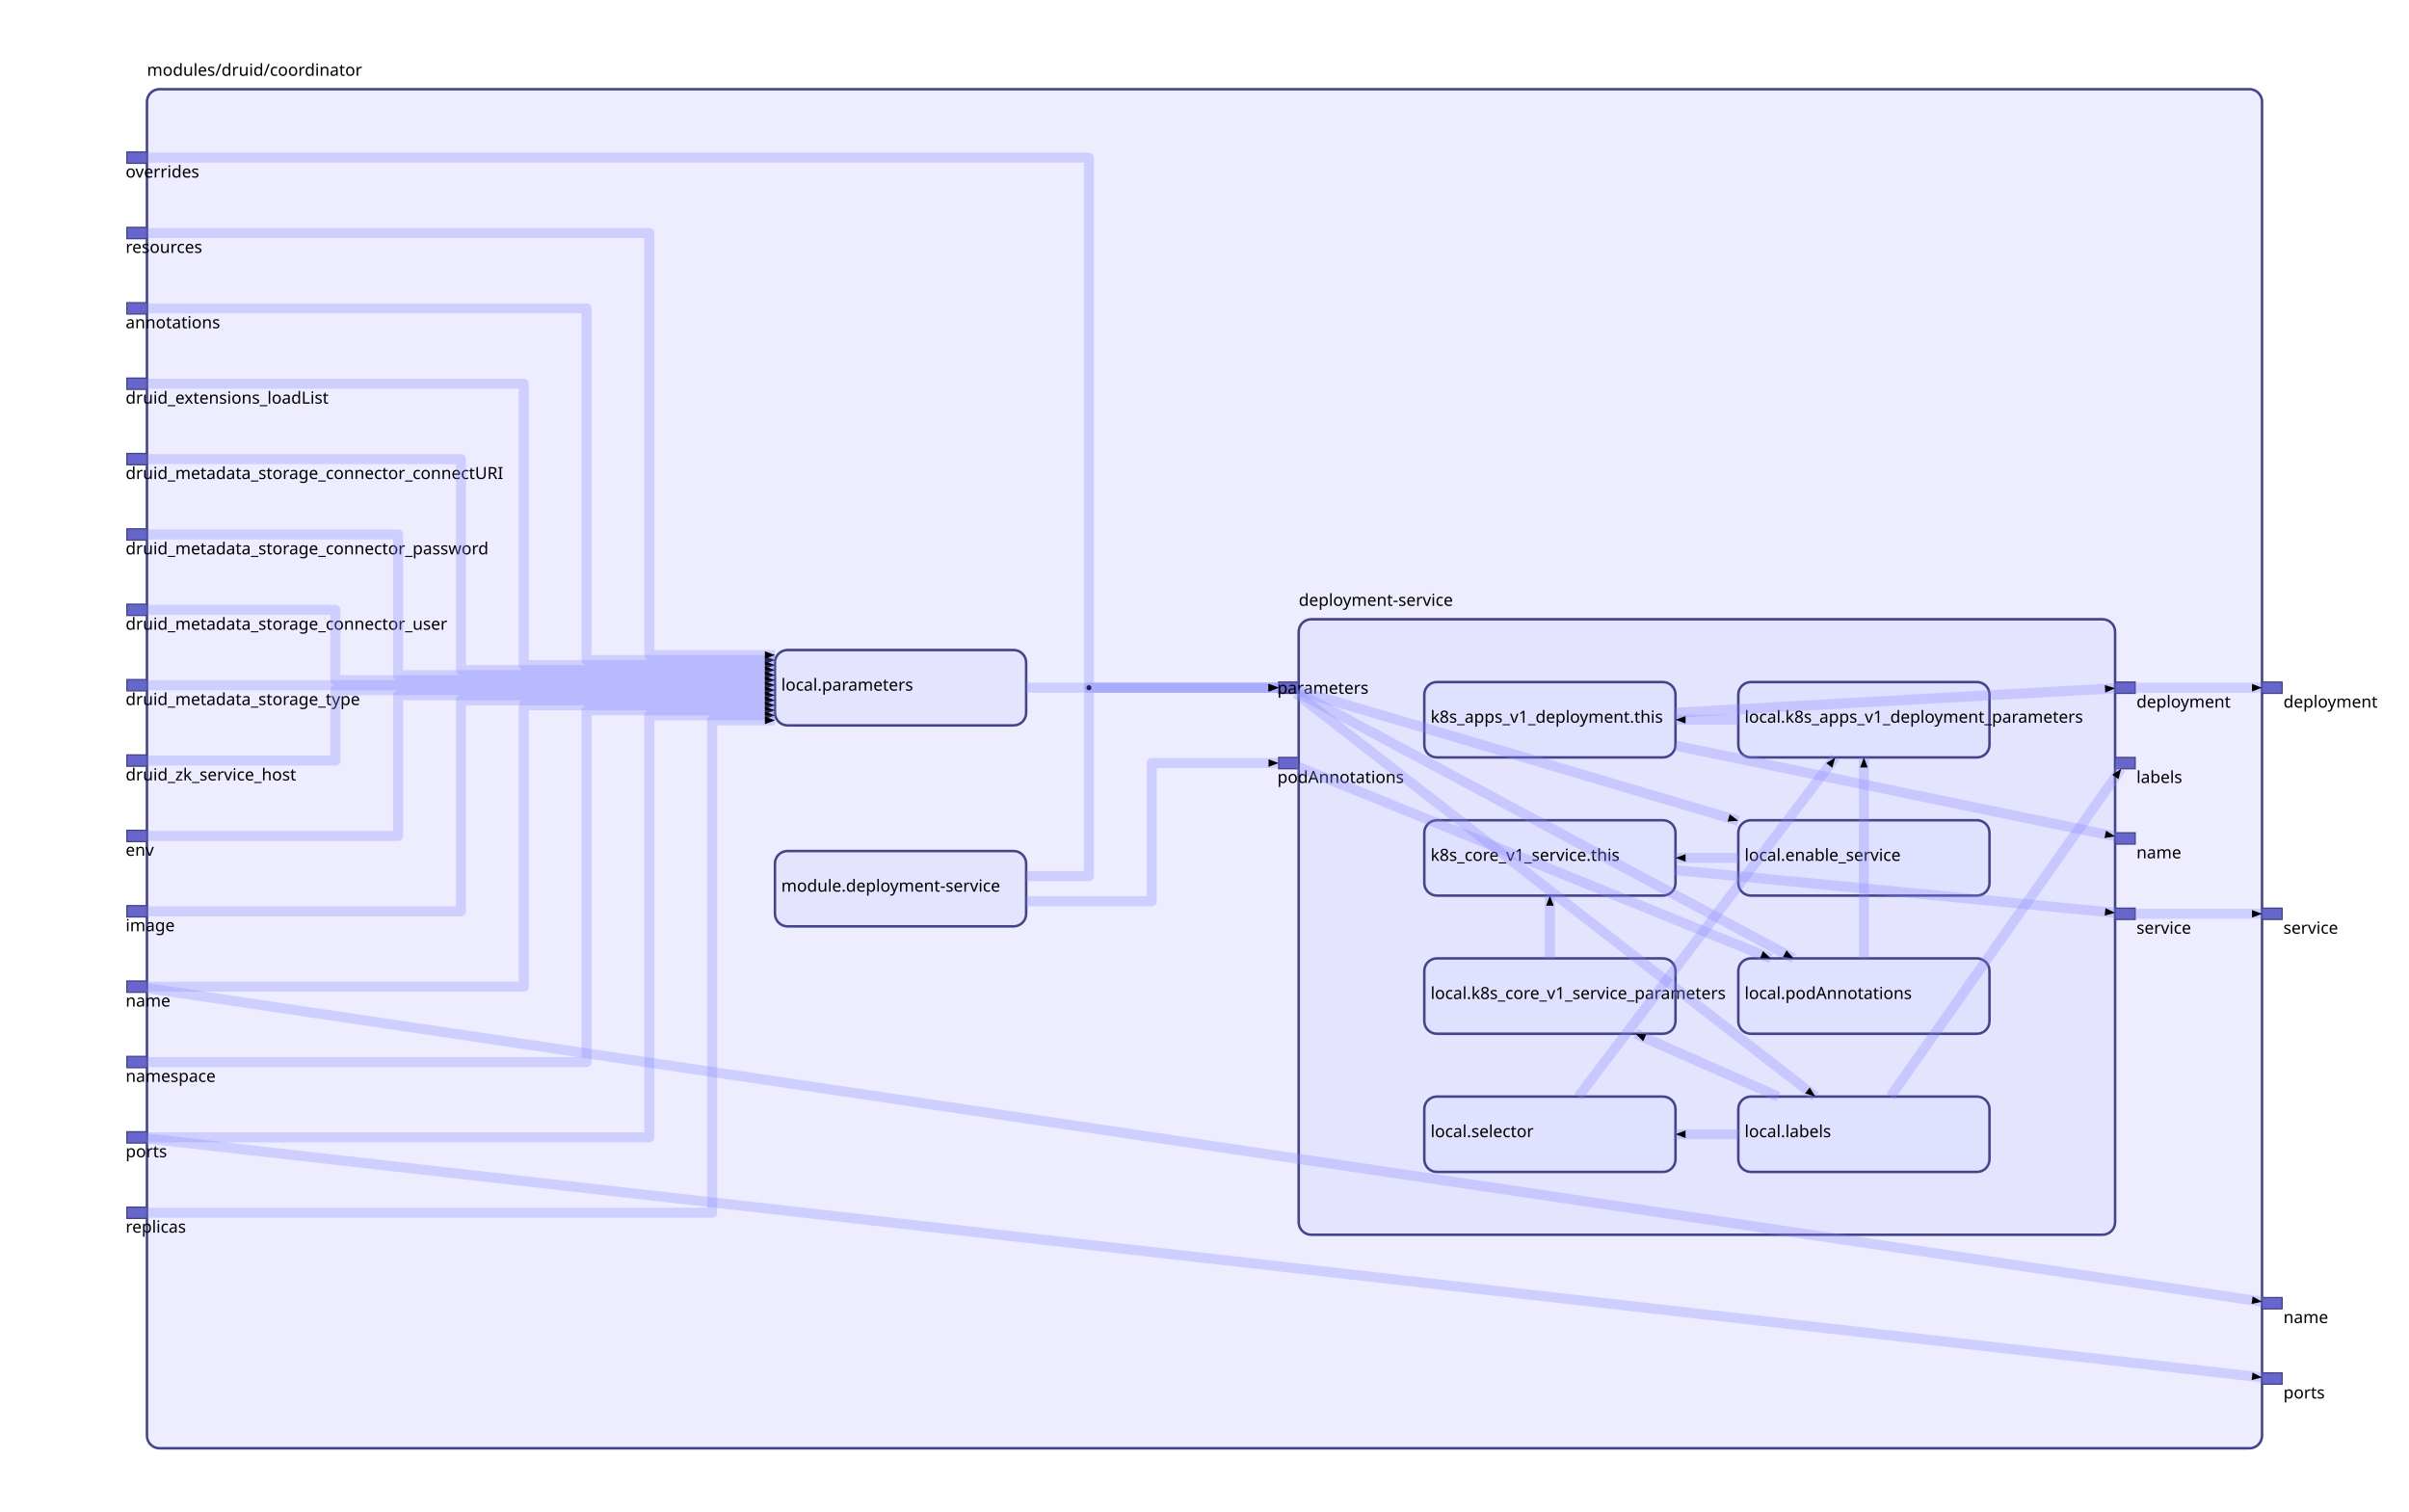
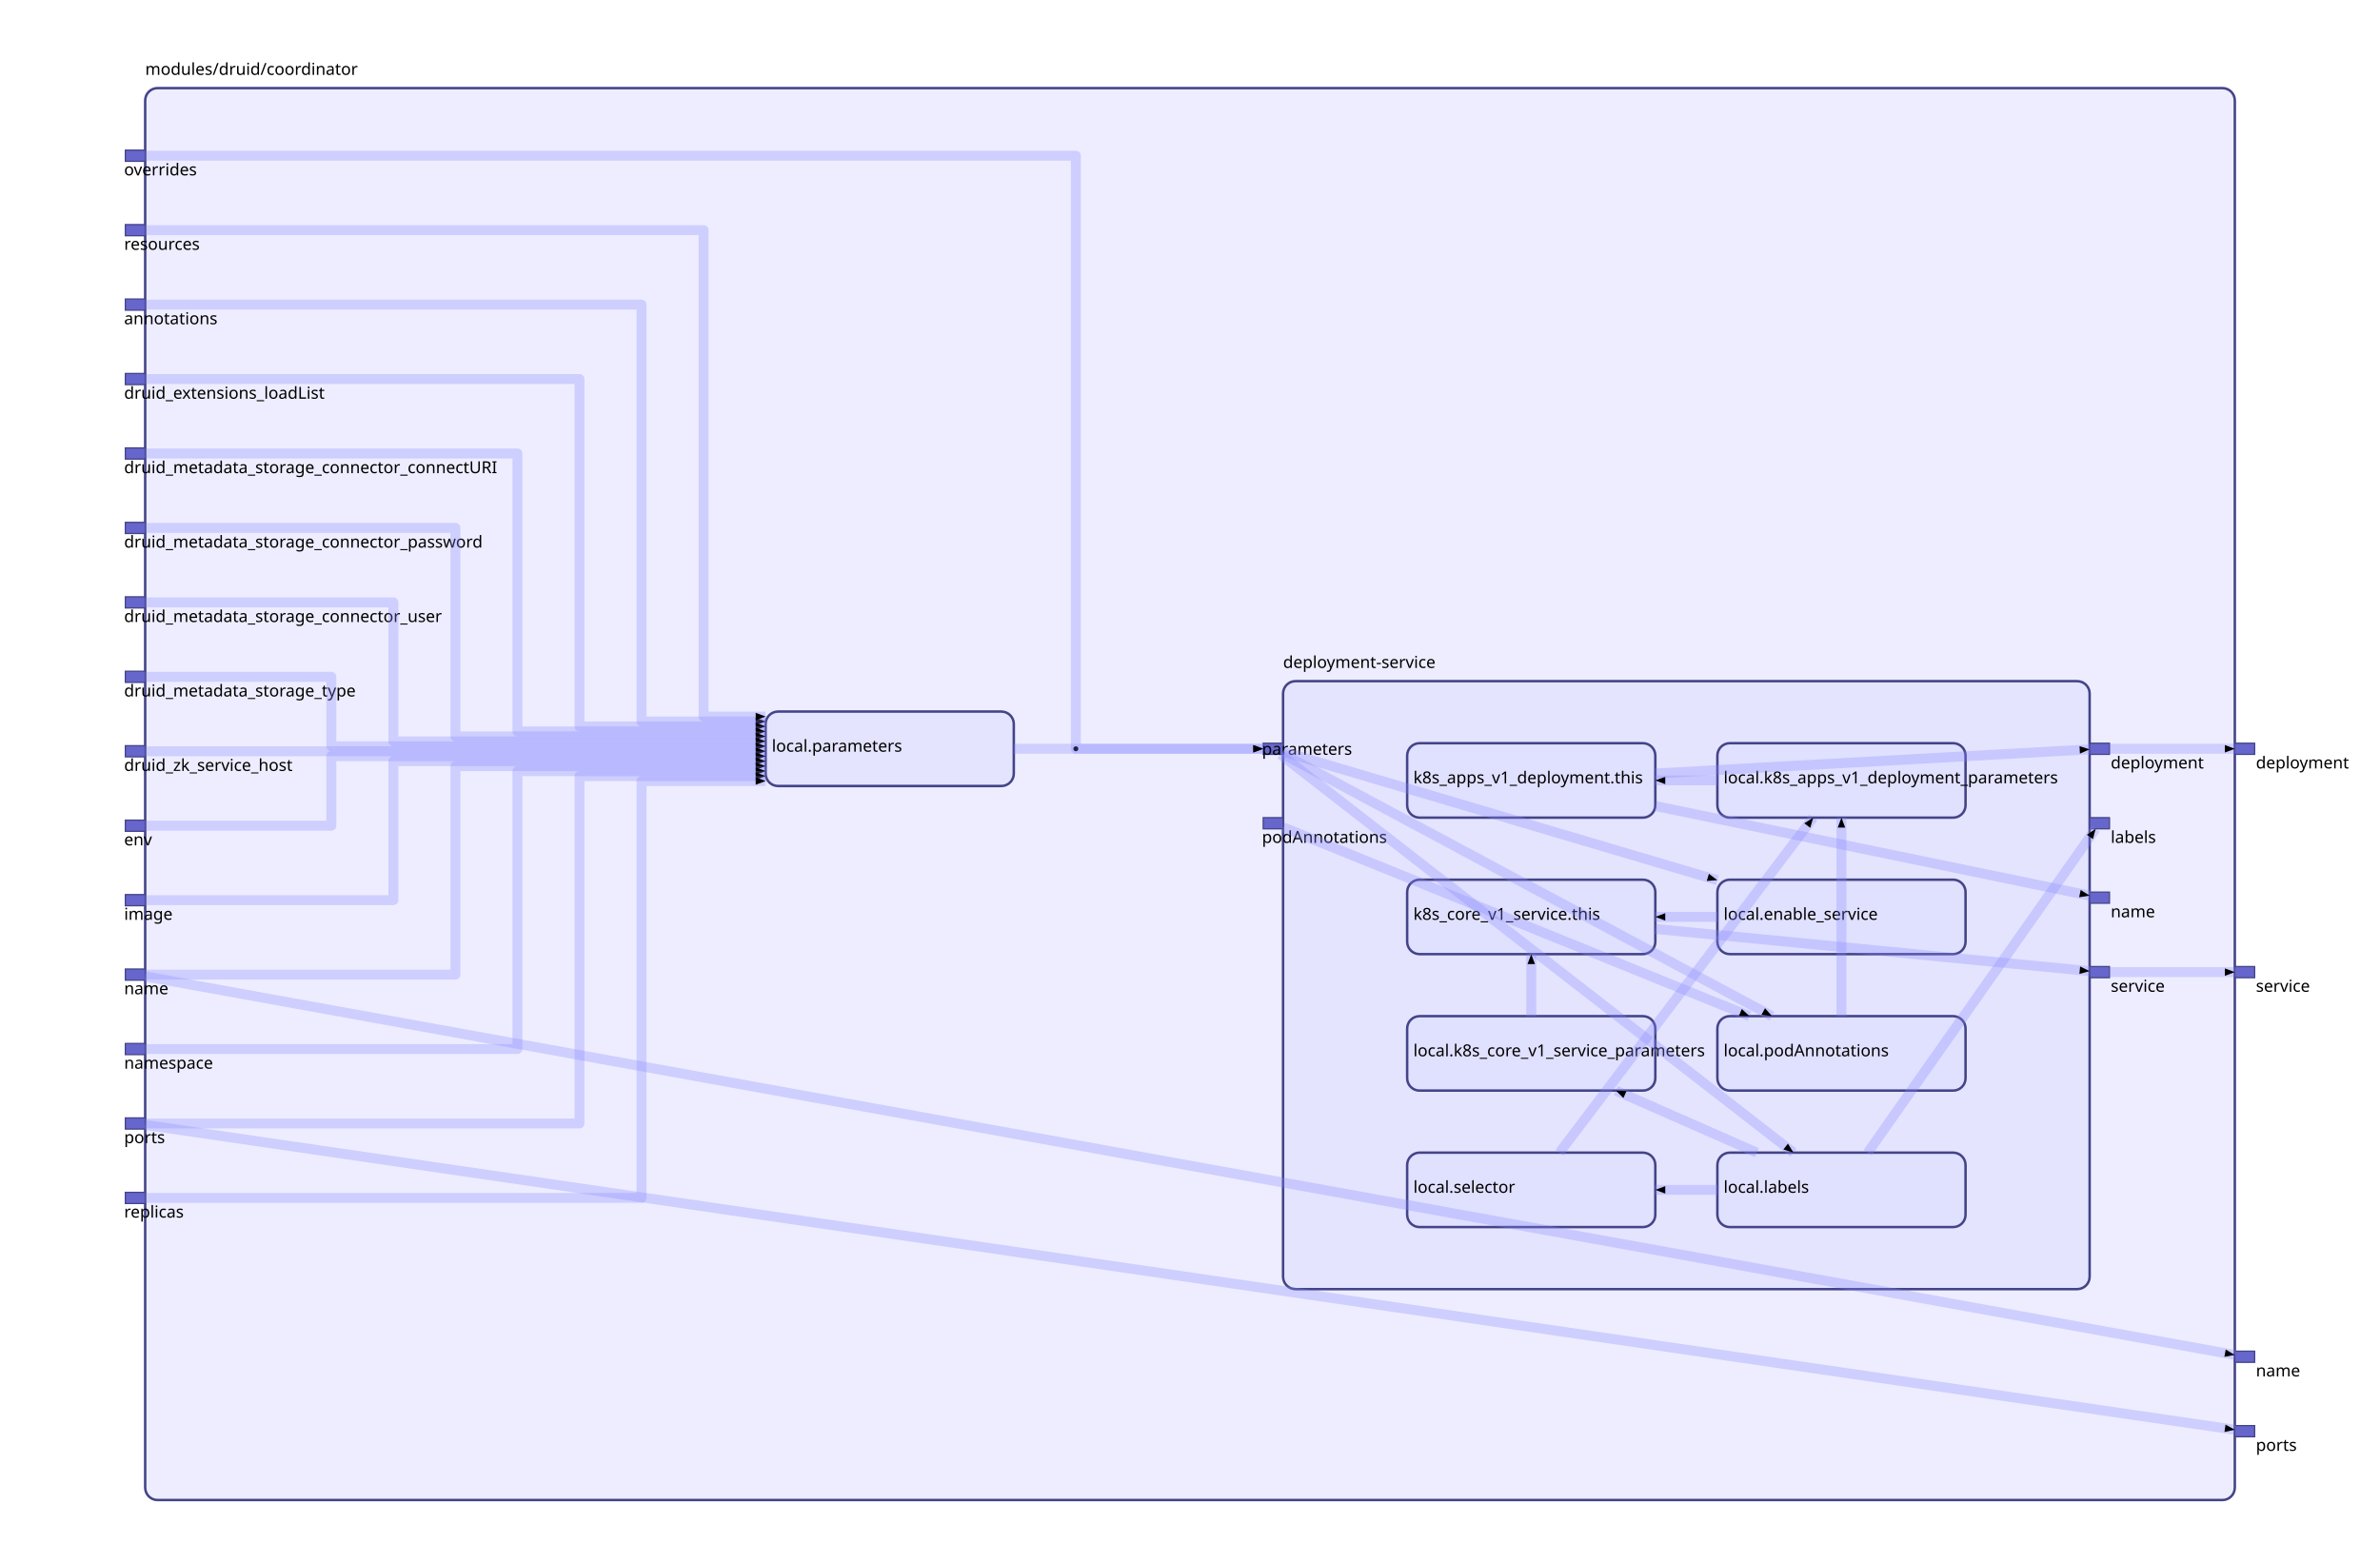
- <svg xmlns="http://www.w3.org/2000/svg" id="sprotty_1" class="sprotty-graph sprotty" tabindex="1002" viewBox="0 0 1918 1203">
+ <svg xmlns="http://www.w3.org/2000/svg" id="sprotty_1" class="sprotty-graph sprotty" tabindex="1002" viewBox="0 0 1918 1259">
  <style>
.elknode {
    stroke: #448;
    stroke-width: 2;
    fill: #ddf;
    fill-opacity: 0.5;
}

.elkport {
    stroke: #448;
    stroke-width: 1;
    fill: #66c;
}

.elkedge {
    fill: none;
    stroke: #88f;
    stroke-width: 8;
    stroke-opacity: 0.3;
    pointer-events: stroke;
    stroke-linejoin: round;
}

.elkedge:hover {
    stroke: #448;
    stroke-width: 8;
    stroke-opacity: 1;
    stroke-dasharray: 16px;
    stroke-dashoffset: 32px;
    animation: stroke 0.5s linear infinite;
}

@keyframes stroke {
    to {
        stroke-dashoffset: 0;
    }
}

.elkedge.arrow {
    fill: #336;
}

.elklabel {
    stroke-width: 0;
    stroke: #000;
    fill: #000;
    font-family: sans-serif;
    font-size: 10pt;
    dominant-baseline: hanging;
}

.elklabel:hover {
    font-size: 24pt;
}

.elkjunction {
    stroke: none;
    fill: #224;
}

.selected &gt; rect {
    stroke-width: 3;
}

.mouseover {
    stroke: #88f;
}
/*
 * Copyright (C) 2017 TypeFox and others.
 *
 * Licensed under the Apache License, Version 2.0 (the "License"); you may not use this file except in compliance with the License.
 * You may obtain a copy of the License at http://www.apache.org/licenses/LICENSE-2.0
 */

.sprotty {
    padding: 0px;
    font-family: "Helvetica Neue", Helvetica, Arial, sans-serif;
}

.sprotty-hidden {
    display: block;
    position: absolute;
    width: 0px;
    height: 0px;
}

.sprotty-popup {
    font-family: "Helvetica Neue", Helvetica, Arial, sans-serif;
    position: absolute;
    background: white;
    border-radius: 5px;
    border: 1px solid;
    max-width: 400px;
    min-width: 100px;
}

.sprotty-popup &gt; div {
    margin: 10px;
}

.sprotty-popup-closed {
    display: none;
}
</style>
  <g transform="scale(1) translate(0,0)">
    <g id="sprotty_3" transform="translate(117, 71)" opacity="1">
-       <rect class="elknode" x="0" y="0" rx="10" width="1684" height="1082" />
-       <g id="sprotty_5" transform="translate(500, 446.5)" opacity="1">
+       <rect class="elknode" x="0" y="0" rx="10" width="1684" height="1138" />
+       <g id="sprotty_5" transform="translate(500, 502.5)" opacity="1">
        <rect class="elknode" x="0" y="0" rx="10" width="200" height="60" />
        <text id="sprotty_6" class="elklabel" transform="translate(5, 22) translate(0, 0)" opacity="1">local.parameters</text>
      </g>
-       <g id="sprotty_49" transform="translate(917, 422)" opacity="1">
+       <g id="sprotty_49" transform="translate(917, 478)" opacity="1">
        <rect class="elknode" x="0" y="0" rx="10" width="650" height="490" />
        <g id="sprotty_51" transform="translate(100, 50)" opacity="1">
          <rect class="elknode" x="0" y="0" rx="10" width="200" height="60" />
          <text id="sprotty_52" class="elklabel" transform="translate(5, 22) translate(0, 0)" opacity="1">k8s_apps_v1_deployment.this</text>
        </g>
        <g id="sprotty_53" transform="translate(350, 50)" opacity="1">
          <rect class="elknode" x="0" y="0" rx="10" width="200" height="60" />
          <text id="sprotty_54" class="elklabel" transform="translate(5, 22) translate(0, 0)" opacity="1">local.k8s_apps_v1_deployment_parameters</text>
        </g>
        <g id="sprotty_56" transform="translate(100, 160)" opacity="1">
          <rect class="elknode" x="0" y="0" rx="10" width="200" height="60" />
          <text id="sprotty_57" class="elklabel" transform="translate(5, 22) translate(0, 0)" opacity="1">k8s_core_v1_service.this</text>
        </g>
        <g id="sprotty_58" transform="translate(350, 160)" opacity="1">
          <rect class="elknode" x="0" y="0" rx="10" width="200" height="60" />
          <text id="sprotty_59" class="elklabel" transform="translate(5, 22) translate(0, 0)" opacity="1">local.enable_service</text>
        </g>
        <g id="sprotty_61" transform="translate(100, 270)" opacity="1">
          <rect class="elknode" x="0" y="0" rx="10" width="200" height="60" />
          <text id="sprotty_62" class="elklabel" transform="translate(5, 22) translate(0, 0)" opacity="1">local.k8s_core_v1_service_parameters</text>
        </g>
        <g id="sprotty_67" transform="translate(350, 270)" opacity="1">
          <rect class="elknode" x="0" y="0" rx="10" width="200" height="60" />
          <text id="sprotty_68" class="elklabel" transform="translate(5, 22) translate(0, 0)" opacity="1">local.podAnnotations</text>
        </g>
        <g id="sprotty_70" transform="translate(100, 380)" opacity="1">
          <rect class="elknode" x="0" y="0" rx="10" width="200" height="60" />
          <text id="sprotty_71" class="elklabel" transform="translate(5, 22) translate(0, 0)" opacity="1">local.selector</text>
        </g>
        <g id="sprotty_73" transform="translate(350, 380)" opacity="1">
          <rect class="elknode" x="0" y="0" rx="10" width="200" height="60" />
          <text id="sprotty_74" class="elklabel" transform="translate(5, 22) translate(0, 0)" opacity="1">local.labels</text>
        </g>
        <g id="sprotty_64" transform="translate(-16, 50)" opacity="1">
          <rect class="elkport" x="0" y="0" width="16" height="9" />
          <text id="sprotty_65" class="elklabel" transform="translate(-1, -1) translate(0, 0)" opacity="1">parameters</text>
        </g>
        <g id="sprotty_78" transform="translate(-16, 110)" opacity="1">
          <rect class="elkport" x="0" y="0" width="16" height="9" />
          <text id="sprotty_79" class="elklabel" transform="translate(-1, 10) translate(0, 0)" opacity="1">podAnnotations</text>
        </g>
        <g id="sprotty_82" transform="translate(650, 50)" opacity="1">
          <rect class="elkport" x="0" y="0" width="16" height="9" />
          <text id="sprotty_83" class="elklabel" transform="translate(17, 10) translate(0, 0)" opacity="1">deployment</text>
        </g>
        <g id="sprotty_85" transform="translate(650, 110)" opacity="1">
          <rect class="elkport" x="0" y="0" width="16" height="9" />
          <text id="sprotty_86" class="elklabel" transform="translate(17, 10) translate(0, 0)" opacity="1">labels</text>
        </g>
        <g id="sprotty_88" transform="translate(650, 170)" opacity="1">
          <rect class="elkport" x="0" y="0" width="16" height="9" />
          <text id="sprotty_89" class="elklabel" transform="translate(17, 10) translate(0, 0)" opacity="1">name</text>
        </g>
        <g id="sprotty_91" transform="translate(650, 230)" opacity="1">
          <rect class="elkport" x="0" y="0" width="16" height="9" />
          <text id="sprotty_92" class="elklabel" transform="translate(17, 10) translate(0, 0)" opacity="1">service</text>
        </g>
        <text id="sprotty_50" class="elklabel" transform="translate(0, -21) translate(0, 0)" opacity="1">deployment-service</text>
      </g>
-       <g id="sprotty_95" transform="translate(500, 606.5)" opacity="1">
-         <rect class="elknode" x="0" y="0" rx="10" width="200" height="60" />
-         <text id="sprotty_96" class="elklabel" transform="translate(5, 22) translate(0, 0)" opacity="1">module.deployment-service</text>
-       </g>
      <g id="sprotty_7" transform="translate(-16, 170)" opacity="1">
        <rect class="elkport" x="0" y="0" width="16" height="9" />
        <text id="sprotty_8" class="elklabel" transform="translate(-1, 10) translate(0, 0)" opacity="1">annotations</text>
      </g>
      <g id="sprotty_10" transform="translate(-16, 230)" opacity="1">
        <rect class="elkport" x="0" y="0" width="16" height="9" />
        <text id="sprotty_11" class="elklabel" transform="translate(-1, 10) translate(0, 0)" opacity="1">druid_extensions_loadList</text>
      </g>
      <g id="sprotty_13" transform="translate(-16, 290)" opacity="1">
        <rect class="elkport" x="0" y="0" width="16" height="9" />
        <text id="sprotty_14" class="elklabel" transform="translate(-1, 10) translate(0, 0)" opacity="1">druid_metadata_storage_connector_connectURI</text>
      </g>
      <g id="sprotty_16" transform="translate(-16, 350)" opacity="1">
        <rect class="elkport" x="0" y="0" width="16" height="9" />
        <text id="sprotty_17" class="elklabel" transform="translate(-1, 10) translate(0, 0)" opacity="1">druid_metadata_storage_connector_password</text>
      </g>
      <g id="sprotty_19" transform="translate(-16, 410)" opacity="1">
        <rect class="elkport" x="0" y="0" width="16" height="9" />
        <text id="sprotty_20" class="elklabel" transform="translate(-1, 10) translate(0, 0)" opacity="1">druid_metadata_storage_connector_user</text>
      </g>
      <g id="sprotty_22" transform="translate(-16, 470)" opacity="1">
        <rect class="elkport" x="0" y="0" width="16" height="9" />
        <text id="sprotty_23" class="elklabel" transform="translate(-1, 10) translate(0, 0)" opacity="1">druid_metadata_storage_type</text>
      </g>
      <g id="sprotty_25" transform="translate(-16, 530)" opacity="1">
        <rect class="elkport" x="0" y="0" width="16" height="9" />
        <text id="sprotty_26" class="elklabel" transform="translate(-1, 10) translate(0, 0)" opacity="1">druid_zk_service_host</text>
      </g>
      <g id="sprotty_28" transform="translate(-16, 590)" opacity="1">
        <rect class="elkport" x="0" y="0" width="16" height="9" />
        <text id="sprotty_29" class="elklabel" transform="translate(-1, 10) translate(0, 0)" opacity="1">env</text>
      </g>
      <g id="sprotty_31" transform="translate(-16, 650)" opacity="1">
        <rect class="elkport" x="0" y="0" width="16" height="9" />
        <text id="sprotty_32" class="elklabel" transform="translate(-1, 10) translate(0, 0)" opacity="1">image</text>
      </g>
      <g id="sprotty_34" transform="translate(-16, 710)" opacity="1">
        <rect class="elkport" x="0" y="0" width="16" height="9" />
        <text id="sprotty_35" class="elklabel" transform="translate(-1, 10) translate(0, 0)" opacity="1">name</text>
      </g>
      <g id="sprotty_37" transform="translate(-16, 770)" opacity="1">
        <rect class="elkport" x="0" y="0" width="16" height="9" />
        <text id="sprotty_38" class="elklabel" transform="translate(-1, 10) translate(0, 0)" opacity="1">namespace</text>
      </g>
      <g id="sprotty_40" transform="translate(-16, 830)" opacity="1">
        <rect class="elkport" x="0" y="0" width="16" height="9" />
        <text id="sprotty_41" class="elklabel" transform="translate(-1, 10) translate(0, 0)" opacity="1">ports</text>
      </g>
      <g id="sprotty_43" transform="translate(-16, 890)" opacity="1">
        <rect class="elkport" x="0" y="0" width="16" height="9" />
        <text id="sprotty_44" class="elklabel" transform="translate(-1, 10) translate(0, 0)" opacity="1">replicas</text>
      </g>
      <g id="sprotty_46" transform="translate(-16, 110)" opacity="1">
        <rect class="elkport" x="0" y="0" width="16" height="9" />
        <text id="sprotty_47" class="elklabel" transform="translate(-1, 10) translate(0, 0)" opacity="1">resources</text>
      </g>
-       <g id="sprotty_98" transform="translate(-16, 50)" opacity="1">
-         <rect class="elkport" x="0" y="0" width="16" height="9" />
-         <text id="sprotty_99" class="elklabel" transform="translate(-1, 10) translate(0, 0)" opacity="1">overrides</text>
-       </g>
-       <g id="sprotty_102" transform="translate(1684, 472)" opacity="1">
-         <rect class="elkport" x="0" y="0" width="16" height="9" />
-         <text id="sprotty_103" class="elklabel" transform="translate(17, 10) translate(0, 0)" opacity="1">deployment</text>
-       </g>
-       <g id="sprotty_105" transform="translate(1684, 962)" opacity="1">
-         <rect class="elkport" x="0" y="0" width="16" height="9" />
-         <text id="sprotty_106" class="elklabel" transform="translate(17, 10) translate(0, 0)" opacity="1">name</text>
-       </g>
-       <g id="sprotty_108" transform="translate(1684, 1022)" opacity="1">
-         <rect class="elkport" x="0" y="0" width="16" height="9" />
-         <text id="sprotty_109" class="elklabel" transform="translate(17, 10) translate(0, 0)" opacity="1">ports</text>
-       </g>
-       <g id="sprotty_111" transform="translate(1684, 652)" opacity="1">
-         <rect class="elkport" x="0" y="0" width="16" height="9" />
-         <text id="sprotty_112" class="elklabel" transform="translate(17, 10) translate(0, 0)" opacity="1">service</text>
+       <g id="sprotty_95" transform="translate(-16, 50)" opacity="1">
+         <rect class="elkport" x="0" y="0" width="16" height="9" />
+         <text id="sprotty_96" class="elklabel" transform="translate(-1, 10) translate(0, 0)" opacity="1">overrides</text>
+       </g>
+       <g id="sprotty_98" transform="translate(1684, 528)" opacity="1">
+         <rect class="elkport" x="0" y="0" width="16" height="9" />
+         <text id="sprotty_99" class="elklabel" transform="translate(17, 10) translate(0, 0)" opacity="1">deployment</text>
+       </g>
+       <g id="sprotty_101" transform="translate(1684, 1018)" opacity="1">
+         <rect class="elkport" x="0" y="0" width="16" height="9" />
+         <text id="sprotty_102" class="elklabel" transform="translate(17, 10) translate(0, 0)" opacity="1">name</text>
+       </g>
+       <g id="sprotty_104" transform="translate(1684, 1078)" opacity="1">
+         <rect class="elkport" x="0" y="0" width="16" height="9" />
+         <text id="sprotty_105" class="elklabel" transform="translate(17, 10) translate(0, 0)" opacity="1">ports</text>
+       </g>
+       <g id="sprotty_107" transform="translate(1684, 708)" opacity="1">
+         <rect class="elkport" x="0" y="0" width="16" height="9" />
+         <text id="sprotty_108" class="elklabel" transform="translate(17, 10) translate(0, 0)" opacity="1">service</text>
      </g>
      <text id="sprotty_4" class="elklabel" transform="translate(0, -21) translate(0, 0)" opacity="1">modules/druid/coordinator</text>
      <g id="sprotty_9" class="sprotty-edge" opacity="1">
-         <path class="elkedge" d="M 0,174.5 L 350,174.5 L 350,454.5 L 500,454.5" />
-         <path class="edge arrow" d="M 0,0 L 8,-3 L 8,3 Z" transform="rotate(180 500 454.5) translate(500 454.5)" />
+         <path class="elkedge" d="M 0,174.5 L 400,174.5 L 400,510.5 L 500,510.5" />
+         <path class="edge arrow" d="M 0,0 L 8,-3 L 8,3 Z" transform="rotate(180 500 510.5) translate(500 510.5)" />
      </g>
      <g id="sprotty_12" class="sprotty-edge" opacity="1">
-         <path class="elkedge" d="M 0,234.5 L 300,234.5 L 300,458.5 L 500,458.5" />
-         <path class="edge arrow" d="M 0,0 L 8,-3 L 8,3 Z" transform="rotate(180 500 458.5) translate(500 458.5)" />
+         <path class="elkedge" d="M 0,234.5 L 350,234.5 L 350,514.5 L 500,514.5" />
+         <path class="edge arrow" d="M 0,0 L 8,-3 L 8,3 Z" transform="rotate(180 500 514.5) translate(500 514.5)" />
      </g>
      <g id="sprotty_15" class="sprotty-edge" opacity="1">
-         <path class="elkedge" d="M 0,294.5 L 250,294.5 L 250,462.5 L 500,462.5" />
-         <path class="edge arrow" d="M 0,0 L 8,-3 L 8,3 Z" transform="rotate(180 500 462.5) translate(500 462.5)" />
+         <path class="elkedge" d="M 0,294.5 L 300,294.5 L 300,518.5 L 500,518.5" />
+         <path class="edge arrow" d="M 0,0 L 8,-3 L 8,3 Z" transform="rotate(180 500 518.5) translate(500 518.5)" />
      </g>
      <g id="sprotty_18" class="sprotty-edge" opacity="1">
-         <path class="elkedge" d="M 0,354.5 L 200,354.5 L 200,466.5 L 500,466.5" />
-         <path class="edge arrow" d="M 0,0 L 8,-3 L 8,3 Z" transform="rotate(180 500 466.5) translate(500 466.5)" />
+         <path class="elkedge" d="M 0,354.5 L 250,354.5 L 250,522.5 L 500,522.5" />
+         <path class="edge arrow" d="M 0,0 L 8,-3 L 8,3 Z" transform="rotate(180 500 522.5) translate(500 522.5)" />
      </g>
      <g id="sprotty_21" class="sprotty-edge" opacity="1">
-         <path class="elkedge" d="M 0,414.5 L 150,414.5 L 150,470.5 L 500,470.5" />
-         <path class="edge arrow" d="M 0,0 L 8,-3 L 8,3 Z" transform="rotate(180 500 470.5) translate(500 470.5)" />
+         <path class="elkedge" d="M 0,414.5 L 200,414.5 L 200,526.5 L 500,526.5" />
+         <path class="edge arrow" d="M 0,0 L 8,-3 L 8,3 Z" transform="rotate(180 500 526.5) translate(500 526.5)" />
      </g>
      <g id="sprotty_24" class="sprotty-edge" opacity="1">
-         <path class="elkedge" d="M 0,474.5 L 500,474.5" />
-         <path class="edge arrow" d="M 0,0 L 8,-3 L 8,3 Z" transform="rotate(180 500 474.5) translate(500 474.5)" />
+         <path class="elkedge" d="M 0,474.5 L 150,474.5 L 150,530.5 L 500,530.5" />
+         <path class="edge arrow" d="M 0,0 L 8,-3 L 8,3 Z" transform="rotate(180 500 530.5) translate(500 530.5)" />
      </g>
      <g id="sprotty_27" class="sprotty-edge" opacity="1">
-         <path class="elkedge" d="M 0,534.5 L 150,534.5 L 150,478.5 L 500,478.5" />
-         <path class="edge arrow" d="M 0,0 L 8,-3 L 8,3 Z" transform="rotate(180 500 478.5) translate(500 478.5)" />
+         <path class="elkedge" d="M 0,534.5 L 500,534.5" />
+         <path class="edge arrow" d="M 0,0 L 8,-3 L 8,3 Z" transform="rotate(180 500 534.5) translate(500 534.5)" />
      </g>
      <g id="sprotty_30" class="sprotty-edge" opacity="1">
-         <path class="elkedge" d="M 0,594.5 L 200,594.5 L 200,482.5 L 500,482.5" />
-         <path class="edge arrow" d="M 0,0 L 8,-3 L 8,3 Z" transform="rotate(180 500 482.5) translate(500 482.5)" />
+         <path class="elkedge" d="M 0,594.5 L 150,594.5 L 150,538.5 L 500,538.5" />
+         <path class="edge arrow" d="M 0,0 L 8,-3 L 8,3 Z" transform="rotate(180 500 538.5) translate(500 538.5)" />
      </g>
      <g id="sprotty_33" class="sprotty-edge" opacity="1">
-         <path class="elkedge" d="M 0,654.5 L 250,654.5 L 250,486.5 L 500,486.5" />
-         <path class="edge arrow" d="M 0,0 L 8,-3 L 8,3 Z" transform="rotate(180 500 486.5) translate(500 486.5)" />
+         <path class="elkedge" d="M 0,654.5 L 200,654.5 L 200,542.5 L 500,542.5" />
+         <path class="edge arrow" d="M 0,0 L 8,-3 L 8,3 Z" transform="rotate(180 500 542.5) translate(500 542.5)" />
      </g>
      <g id="sprotty_36" class="sprotty-edge" opacity="1">
-         <path class="elkedge" d="M 0,714.5 L 300,714.5 L 300,490.5 L 500,490.5" />
-         <path class="edge arrow" d="M 0,0 L 8,-3 L 8,3 Z" transform="rotate(180 500 490.5) translate(500 490.5)" />
+         <path class="elkedge" d="M 0,714.5 L 250,714.5 L 250,546.5 L 500,546.5" />
+         <path class="edge arrow" d="M 0,0 L 8,-3 L 8,3 Z" transform="rotate(180 500 546.5) translate(500 546.5)" />
      </g>
      <g id="sprotty_39" class="sprotty-edge" opacity="1">
-         <path class="elkedge" d="M 0,774.5 L 350,774.5 L 350,494.5 L 500,494.5" />
-         <path class="edge arrow" d="M 0,0 L 8,-3 L 8,3 Z" transform="rotate(180 500 494.5) translate(500 494.5)" />
+         <path class="elkedge" d="M 0,774.5 L 300,774.5 L 300,550.5 L 500,550.5" />
+         <path class="edge arrow" d="M 0,0 L 8,-3 L 8,3 Z" transform="rotate(180 500 550.5) translate(500 550.5)" />
      </g>
      <g id="sprotty_42" class="sprotty-edge" opacity="1">
-         <path class="elkedge" d="M 0,834.5 L 400,834.5 L 400,498.5 L 500,498.5" />
-         <path class="edge arrow" d="M 0,0 L 8,-3 L 8,3 Z" transform="rotate(180 500 498.5) translate(500 498.5)" />
+         <path class="elkedge" d="M 0,834.5 L 350,834.5 L 350,554.5 L 500,554.5" />
+         <path class="edge arrow" d="M 0,0 L 8,-3 L 8,3 Z" transform="rotate(180 500 554.5) translate(500 554.5)" />
      </g>
      <g id="sprotty_45" class="sprotty-edge" opacity="1">
-         <path class="elkedge" d="M 0,894.5 L 450,894.5 L 450,502.5 L 500,502.5" />
-         <path class="edge arrow" d="M 0,0 L 8,-3 L 8,3 Z" transform="rotate(180 500 502.5) translate(500 502.5)" />
+         <path class="elkedge" d="M 0,894.5 L 400,894.5 L 400,558.5 L 500,558.5" />
+         <path class="edge arrow" d="M 0,0 L 8,-3 L 8,3 Z" transform="rotate(180 500 558.5) translate(500 558.5)" />
      </g>
      <g id="sprotty_48" class="sprotty-edge" opacity="1">
-         <path class="elkedge" d="M 0,114.5 L 400,114.5 L 400,450.5 L 500,450.5" />
-         <path class="edge arrow" d="M 0,0 L 8,-3 L 8,3 Z" transform="rotate(180 500 450.5) translate(500 450.5)" />
+         <path class="elkedge" d="M 0,114.5 L 450,114.5 L 450,506.5 L 500,506.5" />
+         <path class="edge arrow" d="M 0,0 L 8,-3 L 8,3 Z" transform="rotate(180 500 506.5) translate(500 506.5)" />
      </g>
      <g id="sprotty_55" class="sprotty-edge" opacity="1">
-         <path class="elkedge" d="M 1267,502 L 1217,502" />
-         <path class="edge arrow" d="M 0,0 L 8,-3 L 8,3 Z" transform="rotate(0 1217 502) translate(1217 502)" />
+         <path class="elkedge" d="M 1267,558 L 1217,558" />
+         <path class="edge arrow" d="M 0,0 L 8,-3 L 8,3 Z" transform="rotate(0 1217 558) translate(1217 558)" />
      </g>
      <g id="sprotty_60" class="sprotty-edge" opacity="1">
-         <path class="elkedge" d="M 1267,612 L 1217,612" />
-         <path class="edge arrow" d="M 0,0 L 8,-3 L 8,3 Z" transform="rotate(0 1217 612) translate(1217 612)" />
+         <path class="elkedge" d="M 1267,668 L 1217,668" />
+         <path class="edge arrow" d="M 0,0 L 8,-3 L 8,3 Z" transform="rotate(0 1217 668) translate(1217 668)" />
      </g>
      <g id="sprotty_63" class="sprotty-edge" opacity="1">
-         <path class="elkedge" d="M 1117,692 L 1117,642" />
-         <path class="edge arrow" d="M 0,0 L 8,-3 L 8,3 Z" transform="rotate(90 1117 642) translate(1117 642)" />
+         <path class="elkedge" d="M 1117,748 L 1117,698" />
+         <path class="edge arrow" d="M 0,0 L 8,-3 L 8,3 Z" transform="rotate(90 1117 698) translate(1117 698)" />
      </g>
      <g id="sprotty_66" class="sprotty-edge" opacity="1">
-         <path class="elkedge" d="M 917,478.867 L 1267,582.415" />
-         <path class="edge arrow" d="M 0,0 L 8,-3 L 8,3 Z" transform="rotate(-163.5191 1267 582.4148) translate(1267 582.4148)" />
+         <path class="elkedge" d="M 917,534.867 L 1267,638.415" />
+         <path class="edge arrow" d="M 0,0 L 8,-3 L 8,3 Z" transform="rotate(-163.5191 1267 638.4148) translate(1267 638.4148)" />
      </g>
      <g id="sprotty_69" class="sprotty-edge" opacity="1">
-         <path class="elkedge" d="M 1367,692 L 1367,532" />
-         <path class="edge arrow" d="M 0,0 L 8,-3 L 8,3 Z" transform="rotate(90 1367 532) translate(1367 532)" />
+         <path class="elkedge" d="M 1367,748 L 1367,588" />
+         <path class="edge arrow" d="M 0,0 L 8,-3 L 8,3 Z" transform="rotate(90 1367 588) translate(1367 588)" />
      </g>
      <g id="sprotty_72" class="sprotty-edge" opacity="1">
-         <path class="elkedge" d="M 1139.727,802 L 1344.273,532" />
-         <path class="edge arrow" d="M 0,0 L 8,-3 L 8,3 Z" transform="rotate(127.1467 1344.273 532) translate(1344.273 532)" />
+         <path class="elkedge" d="M 1139.727,858 L 1344.273,588" />
+         <path class="edge arrow" d="M 0,0 L 8,-3 L 8,3 Z" transform="rotate(127.1467 1344.273 588) translate(1344.273 588)" />
      </g>
      <g id="sprotty_75" class="sprotty-edge" opacity="1">
-         <path class="elkedge" d="M 1298.818,802 L 1185.182,752" />
-         <path class="edge arrow" d="M 0,0 L 8,-3 L 8,3 Z" transform="rotate(23.74949 1185.182 752) translate(1185.182 752)" />
+         <path class="elkedge" d="M 1298.818,858 L 1185.182,808" />
+         <path class="edge arrow" d="M 0,0 L 8,-3 L 8,3 Z" transform="rotate(23.74949 1185.182 808) translate(1185.182 808)" />
      </g>
      <g id="sprotty_76" class="sprotty-edge" opacity="1">
-         <path class="elkedge" d="M 914.797,481 L 1328.35,802" />
-         <path class="edge arrow" d="M 0,0 L 8,-3 L 8,3 Z" transform="rotate(-142.1814 1328.35 802) translate(1328.35 802)" />
+         <path class="elkedge" d="M 914.797,537 L 1328.35,858" />
+         <path class="edge arrow" d="M 0,0 L 8,-3 L 8,3 Z" transform="rotate(-142.1814 1328.35 858) translate(1328.35 858)" />
      </g>
      <g id="sprotty_77" class="sprotty-edge" opacity="1">
-         <path class="elkedge" d="M 917,480.788 L 1311.033,692" />
-         <path class="edge arrow" d="M 0,0 L 8,-3 L 8,3 Z" transform="rotate(-151.8075 1311.033 692) translate(1311.033 692)" />
+         <path class="elkedge" d="M 917,536.788 L 1311.033,748" />
+         <path class="edge arrow" d="M 0,0 L 8,-3 L 8,3 Z" transform="rotate(-151.8075 1311.033 748) translate(1311.033 748)" />
      </g>
      <g id="sprotty_80" class="sprotty-edge" opacity="1">
-         <path class="elkedge" d="M 917,539.74 L 1292.93,692" />
-         <path class="edge arrow" d="M 0,0 L 8,-3 L 8,3 Z" transform="rotate(-157.951 1292.93 692) translate(1292.93 692)" />
+         <path class="elkedge" d="M 917,595.74 L 1292.93,748" />
+         <path class="edge arrow" d="M 0,0 L 8,-3 L 8,3 Z" transform="rotate(-157.951 1292.93 748) translate(1292.93 748)" />
      </g>
      <g id="sprotty_81" class="sprotty-edge" opacity="1">
-         <path class="elkedge" d="M 1267,832 L 1217,832" />
-         <path class="edge arrow" d="M 0,0 L 8,-3 L 8,3 Z" transform="rotate(0 1217 832) translate(1217 832)" />
+         <path class="elkedge" d="M 1267,888 L 1217,888" />
+         <path class="edge arrow" d="M 0,0 L 8,-3 L 8,3 Z" transform="rotate(0 1217 888) translate(1217 888)" />
      </g>
      <g id="sprotty_84" class="sprotty-edge" opacity="1">
-         <path class="elkedge" d="M 1217,496.432 L 1567,476.945" />
-         <path class="edge arrow" d="M 0,0 L 8,-3 L 8,3 Z" transform="rotate(176.8132 1567 476.9454) translate(1567 476.9454)" />
+         <path class="elkedge" d="M 1217,552.432 L 1567,532.945" />
+         <path class="edge arrow" d="M 0,0 L 8,-3 L 8,3 Z" transform="rotate(176.8132 1567 532.9454) translate(1567 532.9454)" />
      </g>
      <g id="sprotty_87" class="sprotty-edge" opacity="1">
-         <path class="elkedge" d="M 1388.117,802 L 1571.832,541" />
-         <path class="edge arrow" d="M 0,0 L 8,-3 L 8,3 Z" transform="rotate(125.1414 1571.832 541) translate(1571.832 541)" />
+         <path class="elkedge" d="M 1388.117,858 L 1571.832,597" />
+         <path class="edge arrow" d="M 0,0 L 8,-3 L 8,3 Z" transform="rotate(125.1414 1571.832 597) translate(1571.832 597)" />
      </g>
      <g id="sprotty_90" class="sprotty-edge" opacity="1">
-         <path class="elkedge" d="M 1217,522.633 L 1567,594.849" />
-         <path class="edge arrow" d="M 0,0 L 8,-3 L 8,3 Z" transform="rotate(-168.3417 1567 594.8493) translate(1567 594.8493)" />
+         <path class="elkedge" d="M 1217,578.633 L 1567,650.849" />
+         <path class="edge arrow" d="M 0,0 L 8,-3 L 8,3 Z" transform="rotate(-168.3417 1567 650.8493) translate(1567 650.8493)" />
      </g>
      <g id="sprotty_93" class="sprotty-edge" opacity="1">
-         <path class="elkedge" d="M 1217,621.716 L 1567,655.723" />
-         <path class="edge arrow" d="M 0,0 L 8,-3 L 8,3 Z" transform="rotate(-174.4505 1567 655.7227) translate(1567 655.7227)" />
+         <path class="elkedge" d="M 1217,677.716 L 1567,711.723" />
+         <path class="edge arrow" d="M 0,0 L 8,-3 L 8,3 Z" transform="rotate(-174.4505 1567 711.7227) translate(1567 711.7227)" />
      </g>
      <g id="sprotty_94" class="sprotty-edge" opacity="1">
-         <path class="elkedge" d="M 700,476.5 L 901,476.5" />
-         <path class="edge arrow" d="M 0,0 L 8,-3 L 8,3 Z" transform="rotate(180 901 476.5) translate(901 476.5)" />
+         <path class="elkedge" d="M 700,532.5 L 901,532.5" />
+         <path class="edge arrow" d="M 0,0 L 8,-3 L 8,3 Z" transform="rotate(180 901 532.5) translate(901 532.5)" />
      </g>
      <g id="sprotty_97" class="sprotty-edge" opacity="1">
-         <path class="elkedge" d="M 700,626.5 L 750,626.5 L 750,476.5 L 901,476.5" />
-         <path class="edge arrow" d="M 0,0 L 8,-3 L 8,3 Z" transform="rotate(180 901 476.5) translate(901 476.5)" />
+         <path class="elkedge" d="M 0,54.5 L 750,54.5 L 750,532.5 L 901,532.5" />
+         <path class="edge arrow" d="M 0,0 L 8,-3 L 8,3 Z" transform="rotate(180 901 532.5) translate(901 532.5)" />
+         <g id="sprotty_97_j0" transform="translate(750, 532.5)" opacity="1">
+           <circle class="elkjunction" r="2" />
+         </g>
      </g>
      <g id="sprotty_100" class="sprotty-edge" opacity="1">
-         <path class="elkedge" d="M 0,54.5 L 750,54.5 L 750,476.5 L 901,476.5" />
-         <path class="edge arrow" d="M 0,0 L 8,-3 L 8,3 Z" transform="rotate(180 901 476.5) translate(901 476.5)" />
-         <g id="sprotty_100_j0" transform="translate(750, 476.5)" opacity="1">
-           <circle class="elkjunction" r="2" />
-         </g>
-       </g>
-       <g id="sprotty_101" class="sprotty-edge" opacity="1">
-         <path class="elkedge" d="M 700,646.5 L 800,646.5 L 800,536.5 L 901,536.5" />
-         <path class="edge arrow" d="M 0,0 L 8,-3 L 8,3 Z" transform="rotate(180 901 536.5) translate(901 536.5)" />
-       </g>
-       <g id="sprotty_104" class="sprotty-edge" opacity="1">
-         <path class="elkedge" d="M 1583,476.5 L 1684,476.5" />
-         <path class="edge arrow" d="M 0,0 L 8,-3 L 8,3 Z" transform="rotate(180 1684 476.5) translate(1684 476.5)" />
-       </g>
-       <g id="sprotty_107" class="sprotty-edge" opacity="1">
-         <path class="elkedge" d="M 0,715.686 L 1684,965.314" />
-         <path class="edge arrow" d="M 0,0 L 8,-3 L 8,3 Z" transform="rotate(-171.5681 1684 965.3141) translate(1684 965.3141)" />
-       </g>
-       <g id="sprotty_110" class="sprotty-edge" opacity="1">
-         <path class="elkedge" d="M 0,835.404 L 1684,1025.596" />
-         <path class="edge arrow" d="M 0,0 L 8,-3 L 8,3 Z" transform="rotate(-173.5563 1684 1025.596) translate(1684 1025.596)" />
-       </g>
-       <g id="sprotty_113" class="sprotty-edge" opacity="1">
-         <path class="elkedge" d="M 1583,656.5 L 1684,656.5" />
-         <path class="edge arrow" d="M 0,0 L 8,-3 L 8,3 Z" transform="rotate(180 1684 656.5) translate(1684 656.5)" />
+         <path class="elkedge" d="M 1583,532.5 L 1684,532.5" />
+         <path class="edge arrow" d="M 0,0 L 8,-3 L 8,3 Z" transform="rotate(180 1684 532.5) translate(1684 532.5)" />
+       </g>
+       <g id="sprotty_103" class="sprotty-edge" opacity="1">
+         <path class="elkedge" d="M 0,715.949 L 1684,1021.051" />
+         <path class="edge arrow" d="M 0,0 L 8,-3 L 8,3 Z" transform="rotate(-169.7307 1684 1021.051) translate(1684 1021.051)" />
+       </g>
+       <g id="sprotty_106" class="sprotty-edge" opacity="1">
+         <path class="elkedge" d="M 0,835.667 L 1684,1081.333" />
+         <path class="edge arrow" d="M 0,0 L 8,-3 L 8,3 Z" transform="rotate(-171.7001 1684 1081.333) translate(1684 1081.333)" />
+       </g>
+       <g id="sprotty_109" class="sprotty-edge" opacity="1">
+         <path class="elkedge" d="M 1583,712.5 L 1684,712.5" />
+         <path class="edge arrow" d="M 0,0 L 8,-3 L 8,3 Z" transform="rotate(180 1684 712.5) translate(1684 712.5)" />
      </g>
    </g>
  </g>
</svg>
